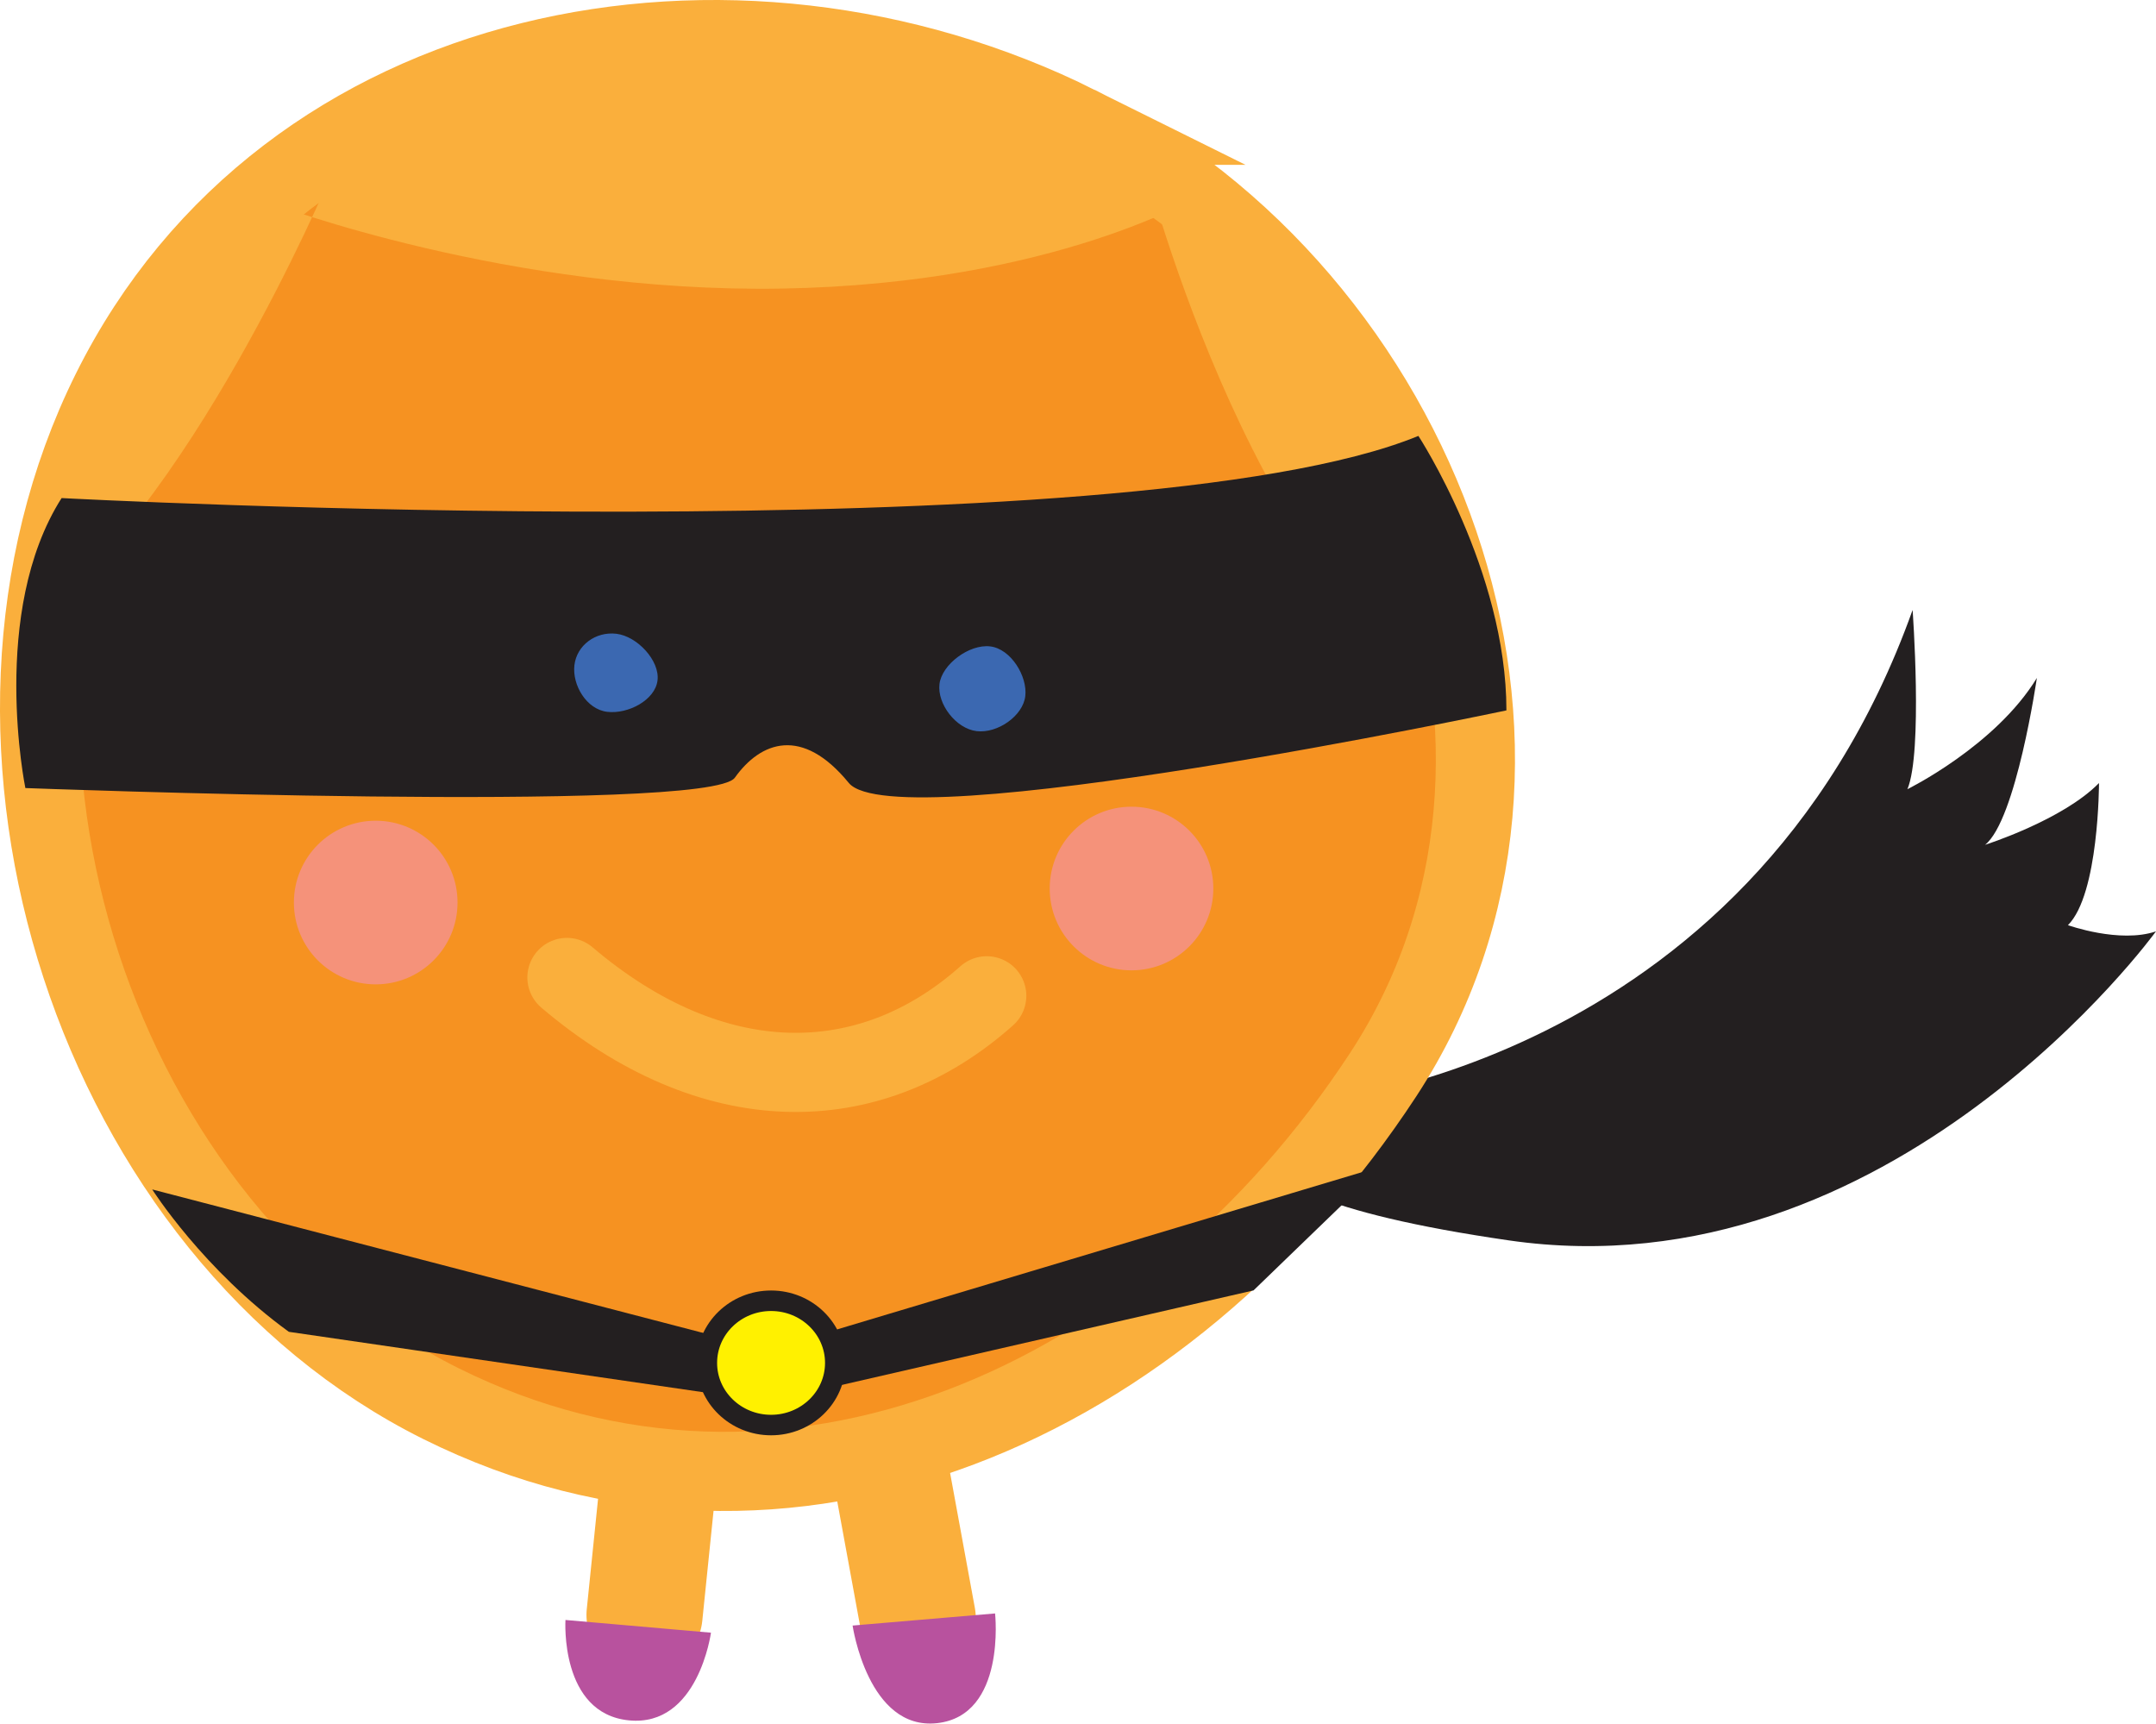
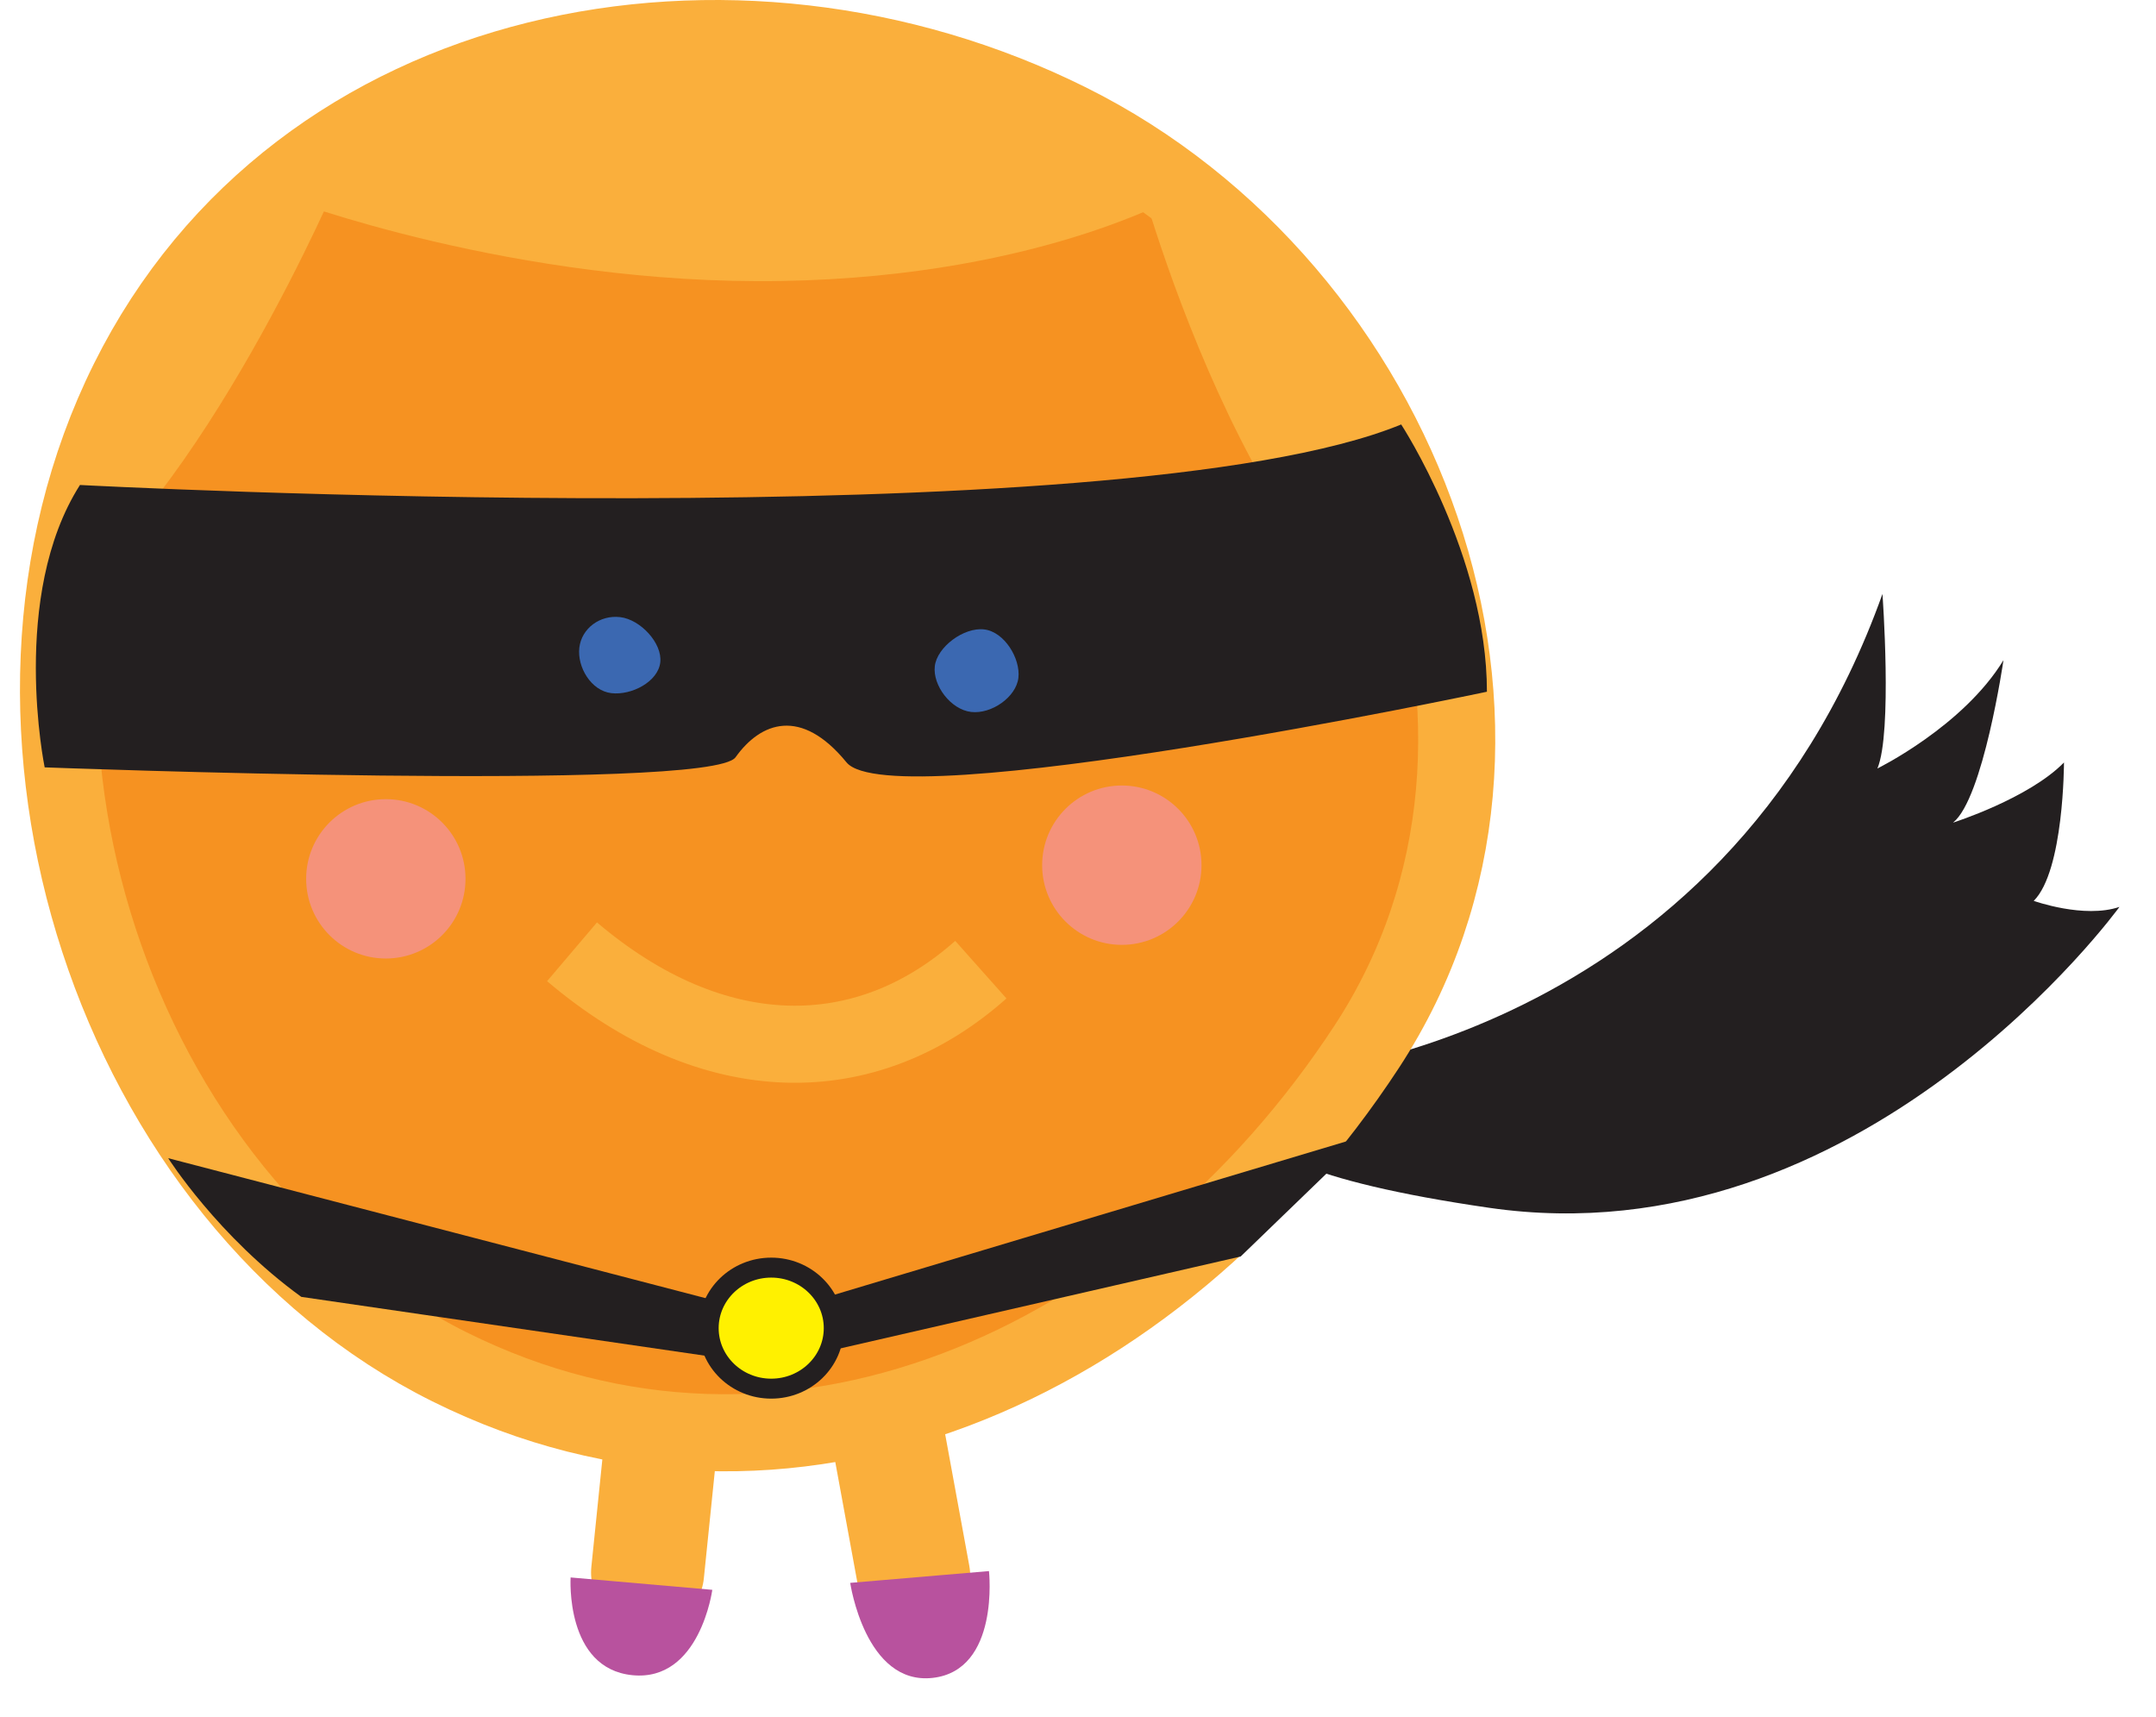
- <svg xmlns="http://www.w3.org/2000/svg" width="210.341" height="168.144" viewBox="0 0 210.341 168.144">
-   <path clip-path="url(#SVGID_2_)" fill="#231F20" d="M126.98 107.74s43.448-3.014 59.615-48.233c0 0 1.01 13.867-.506 17.485 0 0 8.588-4.22 12.63-10.852 0 0-2.02 13.867-5.053 16.278 0 0 7.577-2.41 11.114-6.028 0 0 .002 10.852-3.03 13.866 0 0 5.052 1.81 8.59.604 0 0-25.768 35.572-63.154 30.146-37.385-5.427-20.207-13.265-20.207-13.265" />
-   <path clip-path="url(#SVGID_2_)" fill="#FAAF3C" d="M57.246 156.972c-.312 3.053 1.91 5.782 4.962 6.094l.215.022c3.052.313 5.782-1.91 6.093-4.963l2.015-19.68c.314-3.055-1.908-5.783-4.962-6.095l-.215-.022c-3.052-.313-5.78 1.91-6.093 4.962l-2.014 19.682zM83.963 158.91c.555 3.02 3.45 5.017 6.47 4.463l.21-.038c3.02-.554 5.017-3.45 4.465-6.47l-3.57-19.46c-.554-3.02-3.45-5.017-6.47-4.463l-.21.04c-3.02.553-5.018 3.45-4.464 6.467l3.57 19.46z" />
-   <path clip-path="url(#SVGID_2_)" fill="#F69221" d="M105.088 12.22C71.47-4.506 27.996 3.73 10.86 38.17c-17.134 34.442-1.442 82.046 32.175 98.772 33.616 16.726 70.815.103 91.894-32.077 20.648-31.522 3.774-75.92-29.842-92.645" />
-   <path clip-path="url(#SVGID_2_)" stroke="#FAAF3C" stroke-width="7.722" stroke-miterlimit="10" d="M105.088 12.22C71.47-4.506 27.996 3.73 10.86 38.17c-17.134 34.442-1.442 82.046 32.175 98.772 33.616 16.726 70.815.103 91.894-32.077 20.648-31.522 3.774-75.92-29.842-92.645z" fill="none" />
-   <path clip-path="url(#SVGID_2_)" fill="#B8529E" d="M55.167 158.04l14.195 1.24s-1.24 9.223-8.002 8.554c-6.762-.67-6.193-9.793-6.193-9.793M83.18 158.585l13.9-1.182s1.105 9.952-5.65 10.702c-6.752.75-8.25-9.52-8.25-9.52" />
-   <path clip-path="url(#SVGID_2_)" fill="#F69221" d="M55.31 95.358c14.145 12.012 29.423 12.053 40.957 1.79" />
-   <path clip-path="url(#SVGID_2_)" stroke="#FAAF3C" stroke-width="7.722" stroke-linecap="round" stroke-miterlimit="10" d="M55.31 95.358c14.145 12.012 29.423 12.053 40.957 1.79" fill="none" />
-   <path clip-path="url(#SVGID_2_)" fill="#FAAF3C" d="M26.554 19.86s23.034 8.753 49.753 8.292c26.72-.46 41-9.214 41-9.214S91.047 4.196 70.317 3.735c-20.73-.46-43.763 16.125-43.763 16.125M111.318 14.792s10.2 41.422 31.163 53.898c0 0 9.065-28.945-31.162-53.898M32.08 17.556S18.26 50.264 2.6 60.86c0 0 .46-27.18 29.483-43.304" />
-   <path clip-path="url(#SVGID_2_)" fill="#F5927A" d="M44.637 88.048c0 4.41-3.573 7.983-7.983 7.983s-7.982-3.573-7.982-7.982c0-4.41 3.573-7.982 7.982-7.982 4.41 0 7.983 3.573 7.983 7.982M118.373 86.68c0 4.41-3.573 7.983-7.983 7.983-4.408 0-7.98-3.573-7.98-7.982 0-4.408 3.572-7.982 7.98-7.982 4.41 0 7.983 3.574 7.983 7.983" />
-   <path clip-path="url(#SVGID_4_)" fill="#231F20" d="M6.01 48.59s104.077 5.556 132.37-6.064c0 0 8.588 13.137 8.588 26.777 0 0-59.616 12.63-64.163 7.073-4.547-5.558-8.59-4.042-11.115-.506-2.526 3.537-69.215 1.01-69.215 1.01S-1.062 59.704 6.01 48.59" />
-   <path clip-path="url(#SVGID_4_)" fill="#3B68B1" d="M64.15 66.37c.226-1.93-1.988-4.304-4.02-4.542-2.033-.238-3.863 1.134-4.09 3.064-.227 1.93 1.174 4.314 3.206 4.553 2.032.238 4.677-1.145 4.903-3.075M100.028 67.915c.227-1.93-1.398-4.618-3.43-4.855-2.032-.24-4.717 1.753-4.943 3.683-.227 1.93 1.604 4.348 3.635 4.586 2.034.238 4.512-1.485 4.738-3.415" />
-   <path clip-path="url(#SVGID_4_)" fill="#231F20" d="M28.185 129.93l46.794 6.82 47.315-10.862 12.548-12.125-59.864 17.935-60.128-15.66s4.968 7.83 13.333 13.892" />
-   <path clip-path="url(#SVGID_4_)" fill="#FFF100" d="M81.49 132.96c0 3.35-2.803 6.064-6.264 6.064-3.46 0-6.264-2.714-6.264-6.063 0-3.347 2.804-6.062 6.264-6.062 3.46 0 6.265 2.714 6.265 6.063" />
-   <ellipse clip-path="url(#SVGID_4_)" stroke="#231F20" stroke-width="2" stroke-miterlimit="10" cx="75.226" cy="132.961" rx="6.265" ry="6.063" fill="none" />
+ <svg xmlns="http://www.w3.org/2000/svg" id="fuck" width="216px" height="172px" viewBox="0 0 216 172" version="1.1">
+   <g id="Page-1" stroke="none" stroke-width="1" fill="none" fill-rule="evenodd">
+     <g id="fuck" transform="translate(4, 4)">
+       <path d="M124.979,103.741 C124.979,103.741 168.428,100.726 184.595,55.507 C184.595,55.507 185.605,69.374 184.089,72.992 C184.089,72.992 192.678,68.773 196.719,62.14 C196.719,62.14 194.699,76.007 191.667,78.418 C191.667,78.418 199.244,76.008 202.781,72.39 C202.781,72.39 202.782,83.242 199.75,86.256 C199.75,86.256 204.802,88.066 208.339,86.86 C208.339,86.86 182.572,122.432 145.186,117.006 C107.801,111.579 124.979,103.741 124.979,103.741" id="Shape" fill="#231F20" />
+       <path d="M55.246,152.972 C54.934,156.025 57.156,158.754 60.208,159.066 L60.423,159.088 C63.475,159.401 66.205,157.179 66.516,154.125 L68.531,134.444 C68.844,131.39 66.622,128.662 63.568,128.35 L63.353,128.328 C60.301,128.015 57.572,130.237 57.26,133.29 L55.246,152.972 L55.246,152.972 Z" id="Shape" fill="#FAAF3C" />
+       <path d="M81.963,154.91 C82.518,157.929 85.413,159.927 88.432,159.373 L88.644,159.335 C91.663,158.781 93.66,155.886 93.108,152.865 L89.538,133.406 C88.984,130.386 86.087,128.388 83.069,128.942 L82.858,128.981 C79.838,129.535 77.84,132.431 78.394,135.449 L81.963,154.91 L81.963,154.91 Z" id="Shape" fill="#FAAF3C" />
+       <path d="M103.088,8.22 C69.471,-8.506 25.996,-0.269 8.861,34.171 C-8.274,68.612 7.418,116.216 41.035,132.942 C74.651,149.668 111.85,133.045 132.929,100.865 C153.578,69.343 136.704,24.946 103.088,8.22" id="Shape" fill="#F69221" />
+       <path d="M103.088,8.22 C69.471,-8.506 25.996,-0.269 8.861,34.171 C-8.274,68.612 7.418,116.216 41.035,132.942 C74.651,149.668 111.85,133.045 132.929,100.865 C153.578,69.343 136.704,24.946 103.088,8.22 L103.088,8.22 Z" id="Shape" stroke="#FAAF3C" stroke-width="7.722" />
+       <path d="M53.167,154.041 L67.362,155.281 C67.362,155.281 66.122,164.503 59.36,163.834 C52.598,163.165 53.167,154.041 53.167,154.041" id="Shape" fill="#B8529E" />
+       <path d="M81.179,154.585 L95.081,153.403 C95.081,153.403 96.185,163.355 89.431,164.105 C82.678,164.854 81.179,154.585 81.179,154.585" id="Shape" fill="#B8529E" />
+       <path d="M53.309,91.358 C67.455,103.37 82.733,103.411 94.267,93.147" id="Shape" stroke="#FAAF3C" stroke-width="7.722" />
+       <path d="M24.554,15.86 C24.554,15.86 47.588,24.613 74.307,24.152 C101.026,23.691 115.307,14.938 115.307,14.938 C115.307,14.938 89.048,0.196 68.318,-0.265 C47.587,-0.725 24.554,15.86 24.554,15.86" id="Shape" fill="#FAAF3C" />
+       <path d="M109.318,10.792 C109.318,10.792 119.517,52.214 140.481,64.69 C140.48,64.69 149.545,35.745 109.318,10.792" id="Shape" fill="#FAAF3C" />
+       <path d="M30.081,13.556 C30.081,13.556 16.26,46.264 0.598,56.86 C0.598,56.86 1.058,29.68 30.081,13.556" id="Shape" fill="#FAAF3C" />
+       <path d="M42.637,84.048 C42.637,88.457 39.064,92.031 34.654,92.031 C30.245,92.031 26.672,88.457 26.672,84.048 C26.672,79.639 30.245,76.066 34.654,76.066 C39.064,76.066 42.637,79.639 42.637,84.048" id="Shape" fill="#F5927A" />
+       <path d="M116.373,82.681 C116.373,87.09 112.8,90.663 108.39,90.663 C103.982,90.663 100.409,87.09 100.409,82.681 C100.409,78.272 103.982,74.698 108.39,74.698 C112.8,74.698 116.373,78.272 116.373,82.681" id="Shape" fill="#F5927A" />
+       <path d="M4.011,44.589 C4.011,44.589 108.087,50.146 136.379,38.526 C136.379,38.526 144.968,51.663 144.968,65.303 C144.968,65.303 85.352,77.933 80.805,72.376 C76.258,66.818 72.215,68.334 69.69,71.87 C67.164,75.407 0.475,72.88 0.475,72.88 C0.475,72.88 -3.062,55.704 4.011,44.589" id="Shape" fill="#231F20" />
+       <path d="M62.149,62.37 C62.376,60.439 60.162,58.066 58.13,57.828 C56.097,57.59 54.267,58.962 54.04,60.892 C53.813,62.823 55.214,65.206 57.246,65.445 C59.278,65.683 61.923,64.3 62.149,62.37" id="Shape" fill="#3B68B1" />
+       <path d="M98.028,63.915 C98.255,61.984 96.63,59.297 94.597,59.06 C92.566,58.821 89.881,60.813 89.655,62.743 C89.428,64.673 91.259,67.091 93.29,67.329 C95.324,67.568 97.802,65.845 98.028,63.915" id="Shape" fill="#3B68B1" />
+       <path d="M26.185,125.93 L72.979,132.75 L120.295,121.888 L132.843,109.763 L72.979,127.698 L12.852,112.037 C12.853,112.037 17.82,119.867 26.185,125.93" id="Shape" fill="#231F20" />
+       <path d="M79.491,128.961 C79.491,132.309 76.687,135.024 73.226,135.024 C69.766,135.024 66.962,132.31 66.962,128.961 C66.962,125.613 69.766,122.898 73.226,122.898 C76.687,122.898 79.491,125.612 79.491,128.961" id="Shape" fill="#FFF100" />
+       <ellipse id="Oval" stroke="#231F20" stroke-width="2" cx="73.265" cy="129.063" rx="6.265" ry="6.063" />
+     </g>
+   </g>
</svg>
